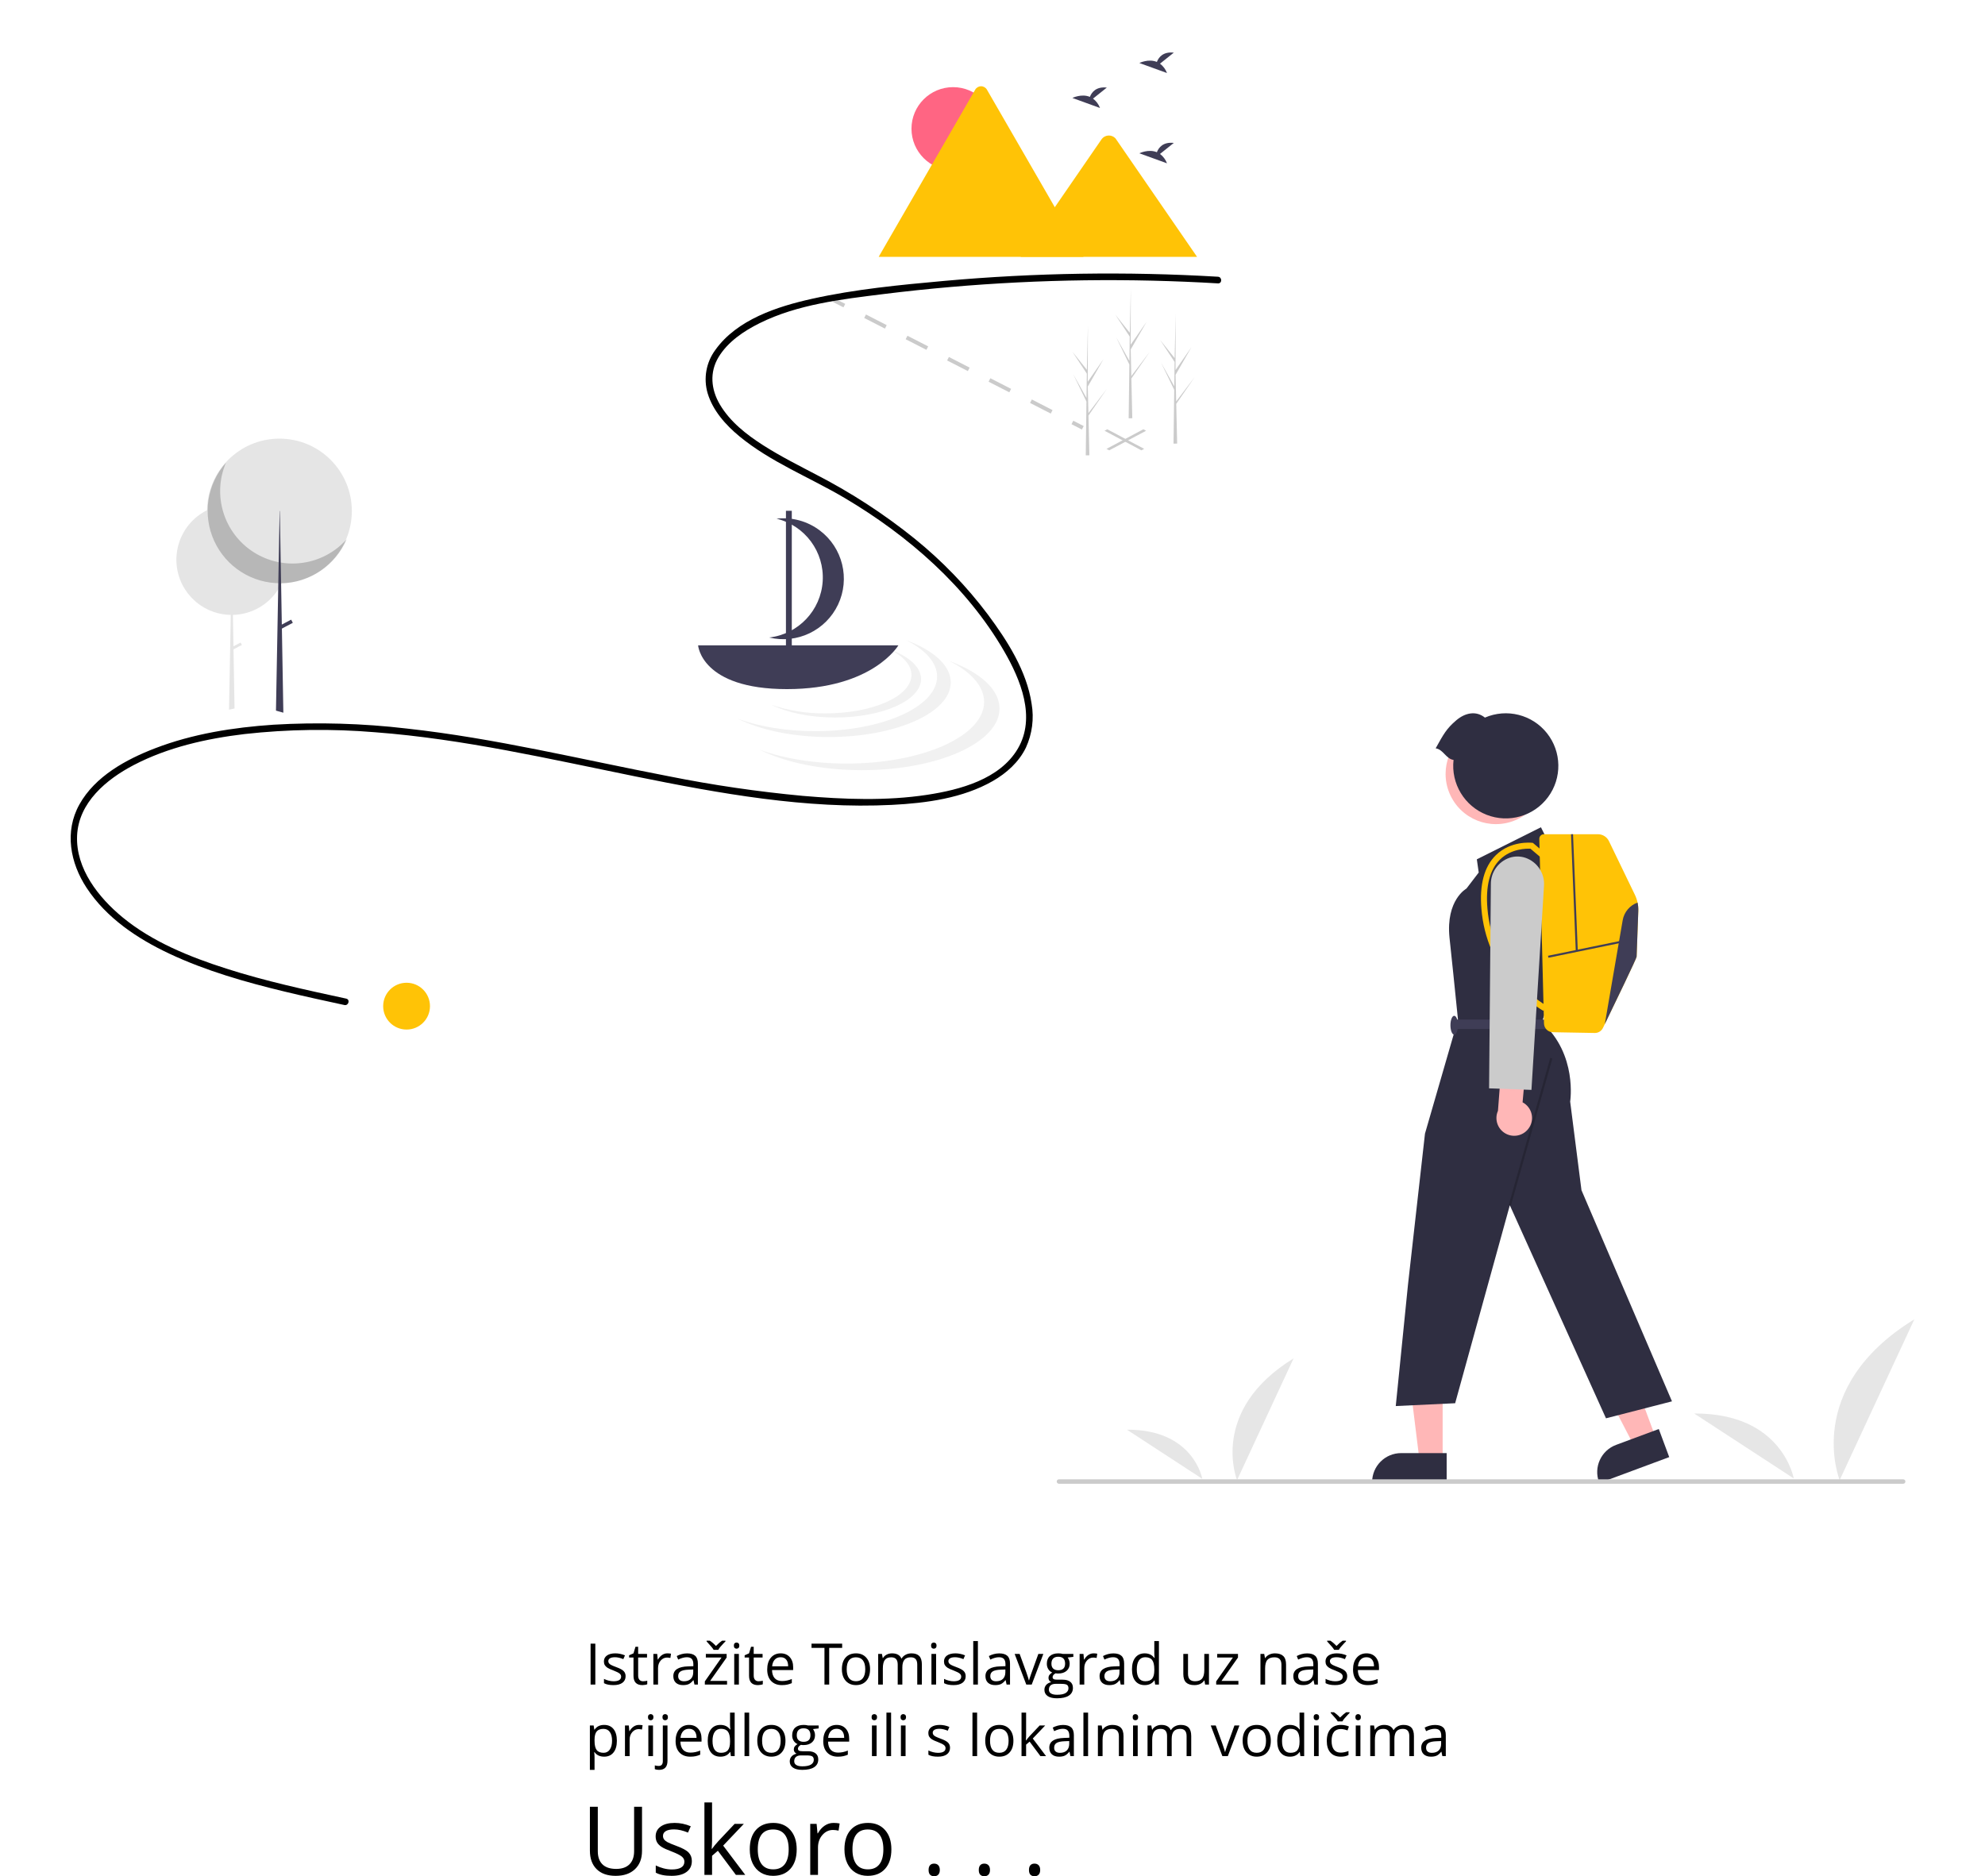
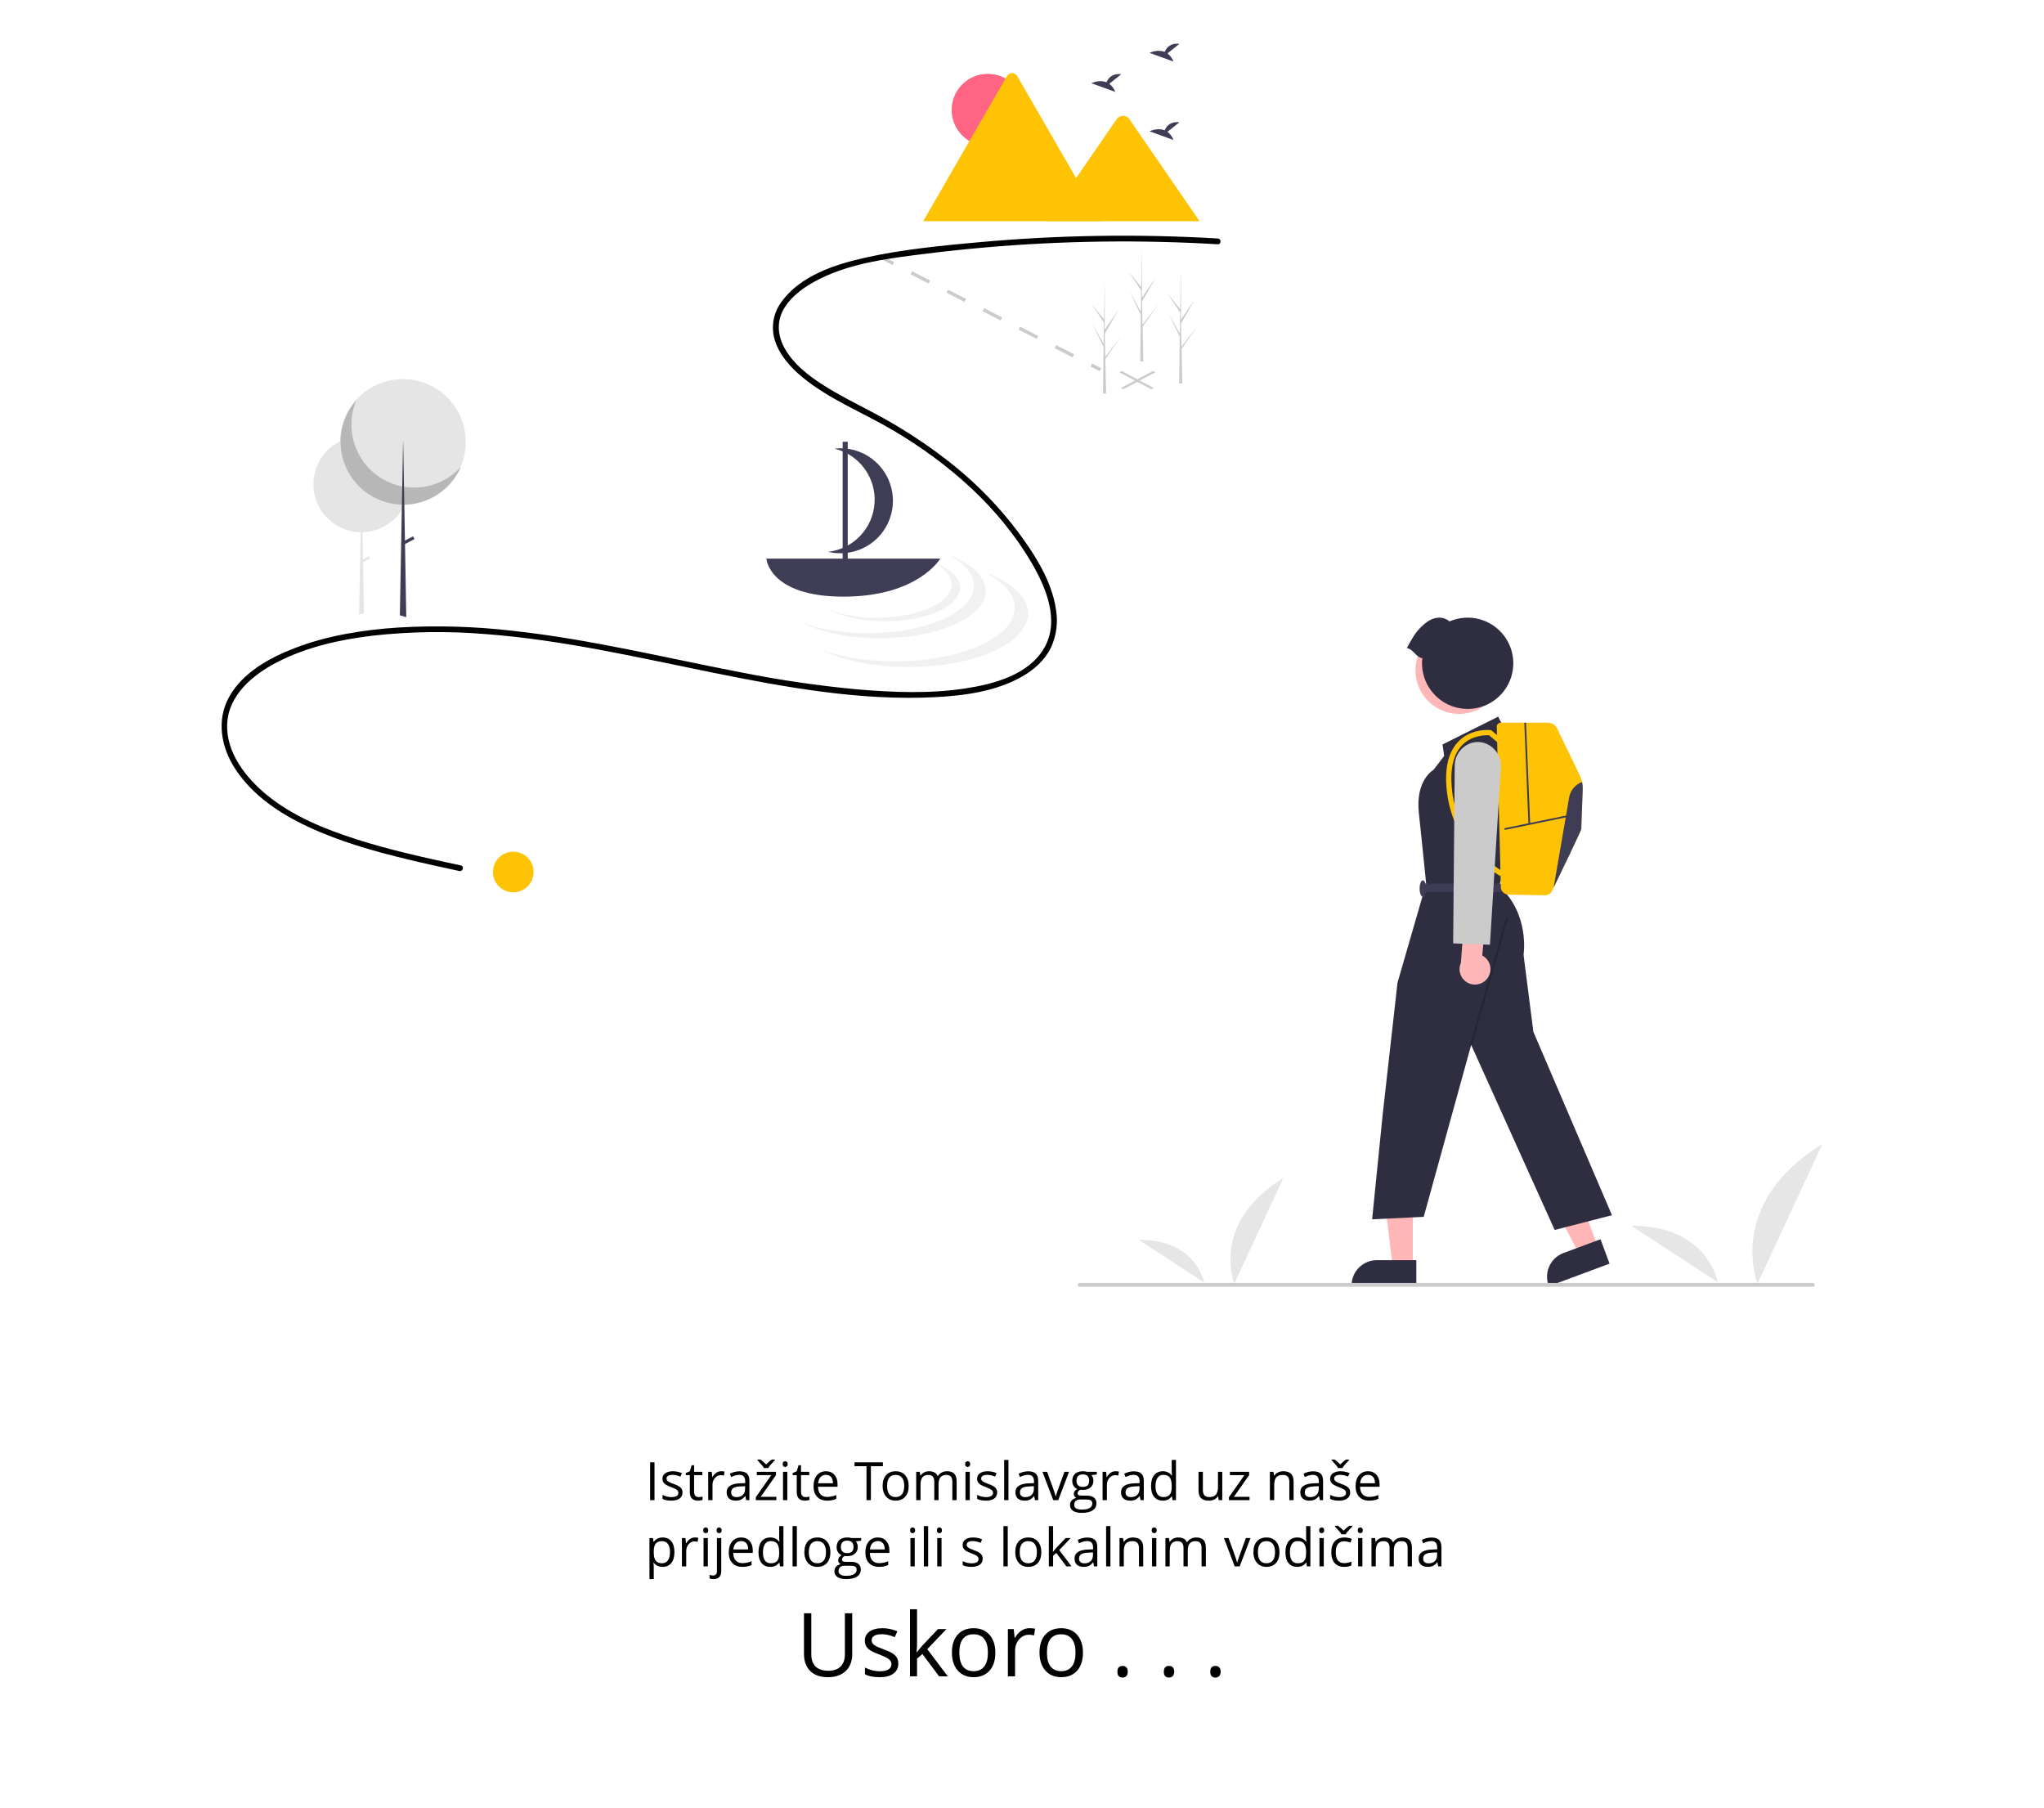
- <svg xmlns="http://www.w3.org/2000/svg" data-name="Layer 1" width="832.028" height="786.426" viewBox="0 0 832.028 786.426" version="1.1" id="svg98">
+ <svg xmlns="http://www.w3.org/2000/svg" data-name="Layer 1" width="950" height="840" viewBox="0 0 950 840" version="1.1" id="svg98">
  <defs id="defs102" />
-   <g id="g25849" transform="matrix(0.9287926,0,0,0.9287926,29.62329,22)">
-     <path id="efdf5e1f-6b90-40c1-9274-afa2b16f39be-215" data-name="Path 482" d="m 526.378,644.357 c 0,0 -12.753,-31.391 25.505,-54.934 z" fill="#e6e6e6" />
-     <path id="af7fe47f-56e6-4bb6-aa0f-d6efaf86a160-216" data-name="Path 483" d="m 510.694,643.786 c 0,0 -3.89,-22.374 -34,-22.182 z" fill="#e6e6e6" />
-     <path id="a08d42bc-6ae2-46d7-9736-aba59e52cc48-217" data-name="Path 482" d="m 798.333,644.357 c 0,0 -16.848,-41.472 33.695,-72.575 z" fill="#e6e6e6" />
-     <path id="bafd7749-4c33-42a1-9524-e744b9f16454-218" data-name="Path 483" d="m 777.612,643.602 c 0,0 -5.139,-29.559 -44.919,-29.305" fill="#e6e6e6" />
-     <polygon points="466.576,170.731 467.821,170.069 484.46,178.908 483.215,179.569 " fill="#cbcbcb" id="polygon6" transform="translate(-4.6536835e-5)" />
-     <polygon points="467.457,178.908 484.095,170.069 485.34,170.731 468.701,179.569 " fill="#cbcbcb" id="polygon8" transform="translate(-4.6536835e-5)" />
-     <rect x="56.671" y="357.561" width="1.761" height="5.282" transform="rotate(-62.86776)" fill="#cbcbcb" id="rect10" />
-     <path d="m 442.314,162.978 -9.356,-4.794 0.803,-1.567 9.356,4.794 z m -18.711,-9.588 -9.356,-4.794 0.803,-1.567 9.356,4.794 z m -18.711,-9.588 -9.356,-4.794 0.803,-1.567 9.356,4.794 z m -18.711,-9.588 -9.356,-4.794 0.803,-1.567 9.356,4.794 z m -18.711,-9.588 -9.356,-4.794 0.803,-1.567 9.356,4.794 z" fill="#cbcbcb" id="path12" />
-     <rect x="56.672" y="478.478" width="1.761" height="5.282" transform="rotate(-62.86776)" fill="#cbcbcb" id="rect14" />
-     <path d="m 97.571,228.92 q 0,0.825 -0.053,1.636 a 24.782,24.782 0 0 1 -2.322,8.997 c -0.01,0.024 -0.022,0.047 -0.033,0.069 -0.062,0.131 -0.126,0.262 -0.191,0.391 a 24.488,24.488 0 0 1 -1.319,2.327 24.903,24.903 0 0 1 -20.438,11.502 l 0.247,14.177 3.215,-1.693 0.574,1.091 -3.765,1.982 0.46,26.33 0.005,0.352 -2.486,0.553 0.005,-0.353 0.783,-42.438 a 24.854,24.854 0 0 1 -17.584,-7.651 c -0.157,-0.162 -0.312,-0.329 -0.464,-0.495 l -0.017,-0.019 a 24.956,24.956 0 0 1 -4.541,-7.027 c 0.024,0.028 0.05,0.053 0.074,0.081 a 24.934,24.934 0 0 1 11.822,-32.13 c 0.086,-0.043 0.174,-0.085 0.26,-0.128 a 24.953,24.953 0 0 1 32.328,9.814 c 0.152,0.255 0.298,0.515 0.44,0.777 a 24.798,24.798 0 0 1 3,11.852 z" fill="#e5e5e5" id="path16" />
-     <circle cx="94.215" cy="206.962" r="32.674" fill="#e5e5e5" id="circle18" />
-     <path d="M 70.09,185.138 A 32.677,32.677 0 0 0 124.535,219.719 32.677,32.677 0 1 1 70.09,185.138 Z" opacity="0.2" style="isolation:isolate" id="path20" />
-     <polygon points="95.289,258.209 95.322,260.017 95.977,297.624 95.983,297.986 92.646,297.05 92.653,296.691 93.653,242.341 93.703,239.631 93.704,239.552 93.879,230.056 94.132,216.293 94.132,216.291 94.304,206.962 94.396,206.962 94.572,217.069 94.801,230.224 94.965,239.558 94.965,239.627 94.972,240.012 94.972,240.014 " fill="#3f3d56" id="polygon22" transform="translate(-4.6536835e-5)" />
-     <rect x="-37.315" y="272.869" width="6.104" height="1.616" transform="rotate(-27.76587)" fill="#3f3d56" id="rect24" />
-     <path d="m 517.769,101.216 a 832.274,832.274 0 0 0 -123.751,1.902 c -19.832,1.793 -39.979,3.729 -59.444,8.055 -15.679,3.484 -33.875,9.374 -43.644,23.09 a 22.291,22.291 0 0 0 -3.48,19.514 c 2.329,7.819 8.124,14.328 14.294,19.426 14.203,11.733 31.825,18.561 47.565,27.882 28.74,17.02 55.043,39.96 71.926,69.101 7.429,12.823 14.496,29.874 6.224,44.004 -8.104,13.843 -26.196,18.612 -40.95,20.861 -18.493,2.819 -37.541,2.054 -56.111,0.476 a 584.648,584.648 0 0 1 -60.651,-8.883 c -39.275,-7.541 -78.192,-17.135 -118.013,-21.497 a 341.781,341.781 0 0 0 -60.17,-1.74 c -18.124,1.223 -36.404,4.089 -53.43,10.625 -13.12,5.036 -27.106,12.655 -34.193,25.362 -6.832,12.249 -4.167,26.374 3.272,37.675 8.95,13.598 22.907,22.915 37.418,29.726 16.522,7.754 34.193,12.78 51.887,17.055 8.974,2.168 17.996,4.128 27.02,6.077 1.882,0.407 2.687,-2.485 0.798,-2.893 -18.196,-3.932 -36.445,-7.877 -54.189,-13.568 -16.42,-5.267 -33.225,-12.014 -46.672,-23.074 C 12.596,381.444 2.253,368.374 2.895,353.515 3.543,338.536 16.111,328.077 28.429,321.639 c 15.395,-8.045 32.885,-11.964 50.024,-14.012 a 303.937,303.937 0 0 1 59.09,-0.804 c 39.727,3.023 78.566,12.072 117.516,19.966 37.84,7.668 76.86,14.769 115.639,12.802 15.37,-0.78 31.839,-2.982 45.41,-10.74 6.214,-3.552 11.816,-8.562 14.974,-15.081 a 33.774,33.774 0 0 0 2.581,-19.845 c -2.201,-14.77 -10.973,-28.466 -19.726,-40.23 a 194.417,194.417 0 0 0 -33.14,-34.328 261.405,261.405 0 0 0 -43.849,-28.565 c -8.238,-4.337 -16.593,-8.508 -24.445,-13.532 -7.528,-4.817 -14.953,-10.613 -19.55,-18.432 -3.976,-6.763 -4.705,-14.482 -0.564,-21.342 4.189,-6.938 11.405,-11.777 18.522,-15.313 17.146,-8.519 37.08,-10.8 55.839,-13.136 a 825.914,825.914 0 0 1 121.451,-6.055 q 14.794,0.348 29.569,1.225 c 1.929,0.113 1.922,-2.887 0,-3 z" id="path26" />
-     <path d="m 491.607,5.052 6.229,-4.982 c -4.839,-0.534 -6.828,2.105 -7.642,4.194 -3.781,-1.57 -7.896,0.488 -7.896,0.488 l 12.464,4.525 a 9.432,9.432 0 0 0 -3.155,-4.224 z" fill="#3f3d56" id="path28" />
-     <path d="m 461.375,20.825 6.229,-4.982 c -4.839,-0.534 -6.828,2.105 -7.642,4.194 -3.781,-1.57 -7.896,0.488 -7.896,0.488 l 12.464,4.525 a 9.432,9.432 0 0 0 -3.155,-4.224 z" fill="#3f3d56" id="path30" />
-     <path d="m 491.607,45.8 6.229,-4.982 c -4.839,-0.534 -6.828,2.105 -7.642,4.194 -3.781,-1.57 -7.896,0.488 -7.896,0.488 l 12.464,4.525 a 9.432,9.432 0 0 0 -3.155,-4.224 z" fill="#3f3d56" id="path32" />
-     <g id="e2dfab6d-8627-4cc0-b13e-69de57259a01" data-name="Group 27" transform="translate(-4.6536835e-5)">
+   <g id="g26159" transform="matrix(1.444134,0,0,1.444134,103,20.31892)">
+     <path id="efdf5e1f-6b90-40c1-9274-afa2b16f39be-215" data-name="Path 482" d="m 325.93,398.983 c 0,0 -7.897,-19.437 15.793,-34.015 z" fill="#e6e6e6" style="stroke-width:0.619" />
+     <path id="af7fe47f-56e6-4bb6-aa0f-d6efaf86a160-216" data-name="Path 483" d="m 316.219,398.629 c 0,0 -2.409,-13.854 -21.053,-13.735 z" fill="#e6e6e6" style="stroke-width:0.619" />
+     <path id="a08d42bc-6ae2-46d7-9736-aba59e52cc48-217" data-name="Path 482" d="m 494.324,398.983 c 0,0 -10.432,-25.679 20.864,-44.938 z" fill="#e6e6e6" style="stroke-width:0.619" />
+     <path id="bafd7749-4c33-42a1-9524-e744b9f16454-218" data-name="Path 483" d="m 481.494,398.515 c 0,0 -3.182,-18.303 -27.813,-18.146" fill="#e6e6e6" style="stroke-width:0.619" />
+     <polygon points="483.215,179.569 466.576,170.731 467.821,170.069 484.46,178.908 " fill="#cbcbcb" id="polygon6" transform="matrix(0.619195,0,0,0.619195,-2.8817354e-5,0)" />
+     <polygon points="468.701,179.569 467.457,178.908 484.095,170.069 485.34,170.731 " fill="#cbcbcb" id="polygon8" transform="matrix(0.619195,0,0,0.619195,-2.8817354e-5,0)" />
+     <rect x="35.091" y="221.4" width="1.09" height="3.27" transform="rotate(-62.86776)" fill="#cbcbcb" id="rect10" style="stroke-width:0.619" />
+     <path d="m 273.879,100.915 -5.793,-2.968 0.497,-0.97 5.793,2.968 z m -11.586,-5.937 -5.793,-2.969 0.497,-0.97 5.793,2.969 z m -11.586,-5.937 -5.793,-2.968 0.497,-0.97 5.793,2.968 z m -11.586,-5.937 -5.793,-2.968 0.497,-0.97 5.793,2.968 z m -11.586,-5.937 -5.793,-2.968 0.497,-0.97 5.793,2.968 z" fill="#cbcbcb" id="path12" style="stroke-width:0.619" />
+     <rect x="35.091" y="296.271" width="1.09" height="3.27" transform="rotate(-62.86776)" fill="#cbcbcb" id="rect14" style="stroke-width:0.619" />
+     <path d="m 60.416,141.746 q 0,0.511 -0.033,1.013 a 15.345,15.345 0 0 1 -1.438,5.571 c -0.006,0.015 -0.014,0.029 -0.02,0.043 -0.038,0.081 -0.078,0.162 -0.119,0.242 a 15.163,15.163 0 0 1 -0.817,1.441 15.42,15.42 0 0 1 -12.655,7.122 l 0.153,8.778 1.991,-1.048 0.355,0.676 -2.331,1.228 0.285,16.304 0.003,0.218 -1.539,0.343 0.003,-0.219 0.485,-26.278 a 15.389,15.389 0 0 1 -10.888,-4.737 c -0.097,-0.1 -0.193,-0.204 -0.287,-0.306 l -0.011,-0.012 a 15.453,15.453 0 0 1 -2.812,-4.351 c 0.015,0.017 0.031,0.033 0.046,0.05 a 15.439,15.439 0 0 1 7.32,-19.894 c 0.053,-0.027 0.108,-0.052 0.161,-0.079 a 15.451,15.451 0 0 1 20.017,6.077 c 0.094,0.158 0.185,0.319 0.272,0.481 a 15.355,15.355 0 0 1 1.857,7.338 z" fill="#e5e5e5" id="path16" style="stroke-width:0.619" />
+     <circle cx="58.338" cy="128.15" r="20.232" fill="#e5e5e5" id="circle18" style="stroke-width:0.619" />
+     <path d="M 43.399,114.636 A 20.233,20.233 0 0 0 77.111,136.049 20.233,20.233 0 1 1 43.399,114.636 Z" opacity="0.2" style="isolation:isolate;stroke-width:0.619" id="path20" />
+     <polygon points="94.132,216.291 94.304,206.962 94.396,206.962 94.572,217.069 94.801,230.224 94.965,239.558 94.965,239.627 94.972,240.012 94.972,240.014 95.289,258.209 95.322,260.017 95.977,297.624 95.983,297.986 92.646,297.05 92.653,296.691 93.653,242.341 93.703,239.631 93.704,239.552 93.879,230.056 94.132,216.293 " fill="#3f3d56" id="polygon22" transform="matrix(0.619195,0,0,0.619195,-2.8817354e-5,0)" />
+     <rect x="-23.105" y="168.959" width="3.78" height="1" transform="rotate(-27.76587)" fill="#3f3d56" id="rect24" style="stroke-width:0.619" />
+     <path d="m 320.6,62.673 a 515.34,515.34 0 0 0 -76.626,1.178 c -12.28,1.11 -24.755,2.309 -36.807,4.987 -9.708,2.158 -20.975,5.804 -27.024,14.297 a 13.802,13.802 0 0 0 -2.155,12.083 c 1.442,4.842 5.03,8.872 8.851,12.029 8.794,7.265 19.706,11.493 29.452,17.265 17.796,10.538 34.082,24.743 44.536,42.787 4.6,7.94 8.976,18.498 3.854,27.247 -5.018,8.571 -16.22,11.524 -25.356,12.917 -11.451,1.745 -23.245,1.272 -34.744,0.295 a 362.011,362.011 0 0 1 -37.555,-5.501 C 142.708,197.587 118.61,191.647 93.954,188.945 A 211.629,211.629 0 0 0 56.697,187.868 c -11.223,0.757 -22.541,2.532 -33.084,6.579 -8.124,3.118 -16.784,7.836 -21.172,15.704 -4.23,7.584 -2.58,16.331 2.026,23.328 5.542,8.42 14.184,14.189 23.169,18.406 10.23,4.801 21.172,7.914 32.128,10.56 5.557,1.342 11.143,2.556 16.73,3.763 1.166,0.252 1.664,-1.538 0.494,-1.791 -11.267,-2.435 -22.567,-4.877 -33.554,-8.402 -10.167,-3.261 -20.573,-7.439 -28.899,-14.288 -6.736,-5.54 -13.14,-13.633 -12.743,-22.833 0.401,-9.275 8.183,-15.751 15.81,-19.737 9.532,-4.982 20.362,-7.408 30.974,-8.676 a 188.196,188.196 0 0 1 36.589,-0.498 c 24.599,1.872 48.648,7.475 72.766,12.363 23.43,4.748 47.592,9.145 71.603,7.927 9.517,-0.483 19.715,-1.846 28.118,-6.65 3.847,-2.199 7.317,-5.301 9.272,-9.338 a 20.913,20.913 0 0 0 1.598,-12.288 c -1.363,-9.146 -6.795,-17.626 -12.214,-24.91 a 120.382,120.382 0 0 0 -20.52,-21.256 161.861,161.861 0 0 0 -27.151,-17.687 c -5.101,-2.686 -10.275,-5.268 -15.136,-8.379 -4.661,-2.983 -9.259,-6.571 -12.105,-11.413 -2.462,-4.188 -2.913,-8.967 -0.349,-13.215 2.594,-4.296 7.062,-7.292 11.468,-9.481 10.617,-5.275 22.96,-6.687 34.575,-8.134 a 511.402,511.402 0 0 1 75.202,-3.75 q 9.161,0.215 18.309,0.758 c 1.194,0.07 1.19,-1.788 0,-1.858 z" id="path26" style="stroke-width:0.619" />
+     <path d="m 304.401,3.128 3.857,-3.085 c -2.997,-0.331 -4.228,1.304 -4.732,2.597 -2.341,-0.972 -4.889,0.302 -4.889,0.302 l 7.718,2.802 a 5.84,5.84 0 0 0 -1.954,-2.616 z" fill="#3f3d56" id="path28" style="stroke-width:0.619" />
+     <path d="m 285.681,12.895 3.857,-3.085 c -2.997,-0.331 -4.228,1.304 -4.732,2.597 -2.341,-0.972 -4.889,0.302 -4.889,0.302 l 7.718,2.802 a 5.84,5.84 0 0 0 -1.954,-2.616 z" fill="#3f3d56" id="path30" style="stroke-width:0.619" />
+     <path d="m 304.401,28.359 3.857,-3.085 c -2.997,-0.331 -4.228,1.304 -4.732,2.597 -2.341,-0.972 -4.889,0.302 -4.889,0.302 l 7.718,2.802 a 5.84,5.84 0 0 0 -1.954,-2.616 z" fill="#3f3d56" id="path32" style="stroke-width:0.619" />
+     <g id="e2dfab6d-8627-4cc0-b13e-69de57259a01" data-name="Group 27" transform="matrix(0.619195,0,0,0.619195,-2.8817354e-5,0)">
      <circle id="bedd3b2f-f695-46eb-9812-80ad4d1341b6" data-name="Ellipse 7" cx="398.219" cy="34.413" r="18.768" fill="#ff6583" />
      <path id="efdddea5-7f44-48b8-bec9-83339a7f085f-219" data-name="Path 63" d="m 641.059,219.247 h -92.073 a 1.885,1.885 0 0 1 -0.344,-0.027 l 43.547,-75.424 a 3.048,3.048 0 0 1 5.307,0 l 29.224,50.614 1.4,2.422 z" transform="translate(-183.9858,-127)" fill="#ffc306" />
      <path id="f8d22fd6-a75d-4da9-80c1-fba8d7f50740-220" data-name="Path 65" d="m 692.321,219.248 h -79.634 l 15.431,-22.414 1.11,-1.615 20.108,-29.21 a 4.069,4.069 0 0 1 6.044,-0.361 3.638,3.638 0 0 1 0.29,0.361 z" transform="translate(-183.9858,-127)" fill="#ffc306" />
    </g>
-     <path d="m 376.975,265.235 c 8.727,4.362 14.04,10.123 14.04,16.442 0,13.612 -24.631,24.647 -55.015,24.647 -13.21,0 -25.329,-2.088 -34.813,-5.564 10.073,5.035 24.695,8.205 40.975,8.205 30.384,0 55.015,-11.035 55.015,-24.647 0,-7.694 -7.873,-14.563 -20.202,-19.083 z" fill="#f1f1f1" id="path38" />
-     <path d="m 396.387,274.585 c 9.848,4.922 15.843,11.423 15.843,18.553 0,15.36 -27.793,27.811 -62.078,27.811 -14.906,0 -28.581,-2.356 -39.282,-6.278 11.366,5.681 27.865,9.258 46.235,9.258 34.284,0 62.078,-12.451 62.078,-27.811 -3e-5,-8.682 -8.883,-16.432 -22.796,-21.532 z" fill="#f1f1f1" id="path40" />
-     <path d="m 369.545,269.353 c 6.149,3.073 9.892,7.132 9.892,11.584 0,9.59 -17.353,17.364 -38.759,17.364 a 72.801,72.801 0 0 1 -24.527,-3.92 c 7.097,3.547 17.398,5.781 28.868,5.781 21.406,0 38.76,-7.774 38.76,-17.364 0,-5.421 -5.547,-10.26 -14.233,-13.444 z" fill="#f1f1f1" id="path42" />
-     <path d="m 283.155,267.593 c 0,0 1.351,19.749 40.082,19.749 38.731,0 50.294,-19.749 50.294,-19.749 z" fill="#3f3d56" id="path44" />
-     <path d="m 338.129,215.777 a 27.187,27.187 0 0 0 -19.584,-5.357 27.282,27.282 0 0 1 -3.304,53.629 27.288,27.288 0 0 0 22.888,-48.272 z" fill="#3f3d56" id="path46" />
-     <rect x="322.796" y="206.856" width="2.641" height="62.858" fill="#3f3d56" id="rect48" />
-     <path d="m 498.984,160.153 -0.014,-0.024 -0.036,-1.535 8.273,-12.011 -8.263,10.862 -0.03,0.325 -0.283,-12.277 7.146,-12.453 -7.166,10.296 0.075,-25.435 -4.3e-4,-0.085 -0.002,0.083 -0.474,20.046 -6.512,-8.143 6.491,9.87 -0.142,10.982 -5.993,-10.718 5.971,12.332 -0.08,6.106 -0.219,16.917 -0.016,1.264 q 0.828,0.006 1.639,-0.028 l -0.375,-16.249 z" fill="#cbcbcb" id="path50" />
-     <path d="m 459.373,165.434 -0.014,-0.024 -0.036,-1.535 8.273,-12.011 -8.263,10.862 -0.03,0.325 -0.283,-12.277 7.146,-12.453 -7.166,10.296 0.075,-25.435 -4.3e-4,-0.085 -0.002,0.083 -0.474,20.046 -6.512,-8.143 6.491,9.87 -0.142,10.982 -5.993,-10.718 5.971,12.332 -0.08,6.106 -0.219,16.917 -0.016,1.264 q 0.828,0.006 1.639,-0.028 l -0.375,-16.249 z" fill="#cbcbcb" id="path52" />
-     <path d="m 478.738,148.71 -0.014,-0.024 -0.036,-1.535 8.273,-12.011 -8.263,10.862 -0.03,0.325 -0.283,-12.277 7.146,-12.453 -7.166,10.296 0.075,-25.435 -4.3e-4,-0.085 -0.002,0.083 -0.474,20.046 -6.512,-8.143 6.491,9.87 -0.142,10.982 -5.993,-10.718 5.971,12.332 -0.08,6.106 -0.219,16.917 -0.016,1.264 q 0.828,0.006 1.639,-0.028 l -0.375,-16.249 z" fill="#cbcbcb" id="path54" />
-     <circle cx="151.59" cy="430.437" r="10.563" fill="#ffc306" id="circle56" />
-     <polygon points="705.62,629.052 686.952,593.062 701.385,587.7 715.399,625.419 " fill="#ffb7b7" id="polygon58" transform="translate(-4.6536835e-5)" />
-     <path d="m 721.415,633.971 -31.532,11.715 -0.148,-0.399 a 13.093,13.093 0 0 1 7.713,-16.833 l 7.8e-4,-2.9e-4 19.258,-7.155 z" fill="#2f2e41" id="path60" />
-     <polygon points="608.73,635.573 603.767,595.335 619.164,595.336 619.162,635.574 " fill="#ffb7b7" id="polygon62" transform="translate(-4.6536835e-5)" />
-     <path d="m 620.972,645.686 -33.638,-10e-4 v -0.425 A 13.093,13.093 0 0 1 600.427,632.167 h 8.4e-4 l 20.545,8.3e-4 z" fill="#2f2e41" id="path64" />
-     <path d="m 666.924,356.505 -3.404,-6.807 -28.931,14.466 0.851,5.956 -5.531,7.233 c 0,0 -9.36,5.106 -7.658,22.124 l 1.702,16.168 2.127,20.848 -14.891,51.481 -7.658,68.074 -5.531,54.884 26.804,-1.276 24.677,-89.347 43.397,96.154 29.782,-7.658 -40.844,-95.303 -5.106,-39.993 c 0,0 3.404,-21.273 -12.764,-35.739 l 2.553,-7.658 v -9.437 l 8.509,-45.022 z" fill="#2f2e41" id="path66" />
-     <rect x="-324.461" y="765.834" width="68.961" height="1" transform="rotate(-74.24881)" opacity="0.2" id="rect68" />
-     <rect x="624.378" y="436.491" width="41.695" height="4.255" fill="#3f3d56" id="rect70" />
-     <ellipse cx="624.378" cy="439.044" rx="1.702" ry="4.255" fill="#3f3d56" id="ellipse72" />
-     <circle cx="408.185" cy="594.205" r="22.682" transform="rotate(-28.66322)" fill="#ffb7b7" id="circle74" />
-     <path d="m 624.081,319.3 a 23.724,23.724 0 1 0 14.157,-19.1 c -3.963,-3.196 -8.876,-2.205 -12.87,1.167 -4.517,3.814 -5.857,6.433 -9.36,12.705 3.444,0.484 4.628,4.744 8.073,5.228 z" fill="#2f2e41" id="path80" />
-     <path d="m 707.455,387.511 c -0.254,6.722 -0.757,19.953 -0.757,20.628 0,0.712 -10.031,21.48 -14.364,30.419 v 0.005 c -0.308,0.63 -0.585,1.201 -0.83,1.704 a 4.029,4.029 0 0 1 -3.703,2.275 l -18.937,-0.34 a 4.036,4.036 0 0 1 -3.966,-3.934 l -2.112,-83.315 a 2.06,2.06 0 0 1 2.058,-2.112 h 24.422 a 5.491,5.491 0 0 1 4.941,3.1 l 11.721,24.25 a 15.499,15.499 0 0 1 1.528,7.32 z" fill="#ffc306" id="path82" />
-     <path d="M 664.569,432.551 A 54.232,54.232 0 0 1 651.629,421.615 60.008,60.008 0 0 1 636.674,386.727 c -0.963,-11.072 1.234,-19.303 6.53,-24.463 6.732,-6.559 15.894,-5.606 16.281,-5.562 l 0.41,0.046 6.208,5.253 -1.757,2.076 -5.554,-4.7 c -1.7,-0.085 -8.641,-0.103 -13.712,4.856 -4.667,4.565 -6.584,12.054 -5.696,22.258 a 57.308,57.308 0 0 0 14.208,33.237 52.657,52.657 0 0 0 12.29,10.44 z" fill="#ffc306" id="path84" />
-     <rect x="571.066" y="533.492" width="33.78" height="0.906" transform="rotate(-11.60623)" fill="#3f3d56" id="rect86" />
-     <rect x="662.139" y="380.181" width="0.907" height="52.695" transform="rotate(-2.33745)" fill="#3f3d56" id="rect88" />
-     <path d="m 707.455,387.511 c -0.254,6.722 -0.757,19.953 -0.757,20.628 0,0.712 -10.031,21.48 -14.364,30.419 l 8.077,-46.899 a 10.338,10.338 0 0 1 6.713,-7.973 15.215,15.215 0 0 1 0.331,3.826 z" fill="#3f3d56" id="path90" />
-     <path d="m 657.829,485.8 a 7.979,7.979 0 0 0 -2.595,-11.957 l 1.642,-18.16 -10.792,-3.689 -1.958,25.677 a 8.022,8.022 0 0 0 13.704,8.128 z" fill="#ffb7b7" id="path92" />
-     <path d="m 659.239,468.228 -19.123,-0.693 0.809,-92.222 a 12.449,12.449 0 0 1 8.433,-11.848 11.309,11.309 0 0 1 7.113,-0.006 12.45,12.45 0 0 1 8.422,12.742 z" fill="#cbcbcb" id="path94" />
-     <path d="M 827.001,646 H 446.001 a 1,1 0 0 1 0,-2 H 827.001 a 1,1 0 0 1 0,2 z" fill="#cbcbcb" id="path96" />
+     <path d="m 233.421,164.232 c 5.404,2.701 8.694,6.268 8.694,10.181 0,8.428 -15.252,15.261 -34.065,15.261 -8.18,0 -15.684,-1.293 -21.556,-3.445 6.237,3.117 15.291,5.08 25.371,5.08 18.813,0 34.065,-6.833 34.065,-15.261 0,-4.764 -4.875,-9.017 -12.509,-11.816 z" fill="#f1f1f1" id="path38" style="stroke-width:0.619" />
+     <path d="m 245.441,170.022 c 6.098,3.048 9.81,7.073 9.81,11.488 0,9.511 -17.21,17.22 -38.438,17.22 -9.23,0 -17.697,-1.459 -24.323,-3.888 7.038,3.518 17.254,5.733 28.628,5.733 21.229,0 38.438,-7.71 38.438,-17.22 -3e-5,-5.376 -5.501,-10.175 -14.115,-13.333 z" fill="#f1f1f1" id="path40" style="stroke-width:0.619" />
+     <path d="m 228.821,166.782 c 3.807,1.903 6.125,4.416 6.125,7.173 0,5.938 -10.745,10.752 -24,10.752 a 45.078,45.078 0 0 1 -15.187,-2.427 c 4.394,2.196 10.773,3.579 17.875,3.579 13.255,0 24,-4.814 24,-10.752 0,-3.356 -3.434,-6.353 -8.813,-8.325 z" fill="#f1f1f1" id="path42" style="stroke-width:0.619" />
+     <path d="m 175.328,165.692 c 0,0 0.837,12.228 24.818,12.228 23.982,0 31.142,-12.228 31.142,-12.228 z" fill="#3f3d56" id="path44" style="stroke-width:0.619" />
+     <path d="m 209.368,133.608 a 16.834,16.834 0 0 0 -12.126,-3.317 16.893,16.893 0 0 1 -2.046,33.207 16.897,16.897 0 0 0 14.172,-29.89 z" fill="#3f3d56" id="path46" style="stroke-width:0.619" />
+     <rect x="199.874" y="128.084" width="1.635" height="38.921" fill="#3f3d56" id="rect48" style="stroke-width:0.619" />
+     <path d="m 308.968,99.166 -0.009,-0.015 -0.022,-0.951 5.123,-7.437 -5.116,6.726 -0.018,0.201 -0.175,-7.602 4.424,-7.711 -4.437,6.375 0.046,-15.749 -2.7e-4,-0.052 -0.001,0.052 -0.294,12.412 -4.032,-5.042 4.019,6.111 -0.088,6.8 -3.711,-6.636 3.697,7.636 -0.049,3.781 -0.135,10.475 -0.009,0.783 q 0.513,0.004 1.015,-0.017 l -0.232,-10.062 z" fill="#cbcbcb" id="path50" style="stroke-width:0.619" />
+     <path d="m 284.441,102.436 -0.009,-0.015 -0.022,-0.951 5.123,-7.437 -5.116,6.726 -0.018,0.201 -0.175,-7.602 4.424,-7.711 -4.437,6.375 0.046,-15.749 -2.7e-4,-0.052 -10e-4,0.052 -0.294,12.412 -4.032,-5.042 4.019,6.111 -0.088,6.8 -3.711,-6.636 3.697,7.636 -0.049,3.781 -0.135,10.475 -0.009,0.783 q 0.513,0.004 1.015,-0.017 l -0.232,-10.062 z" fill="#cbcbcb" id="path52" style="stroke-width:0.619" />
+     <path d="m 296.432,92.08 -0.009,-0.015 -0.022,-0.951 5.123,-7.437 -5.116,6.726 -0.018,0.201 -0.175,-7.602 4.424,-7.711 -4.437,6.375 0.046,-15.749 -2.6e-4,-0.052 -10e-4,0.052 -0.294,12.412 -4.032,-5.042 4.019,6.111 -0.088,6.8 -3.711,-6.636 3.697,7.636 -0.049,3.781 -0.135,10.475 -0.009,0.783 q 0.513,0.004 1.015,-0.017 l -0.232,-10.062 z" fill="#cbcbcb" id="path54" style="stroke-width:0.619" />
+     <circle cx="93.864" cy="266.525" r="6.54" fill="#ffc306" id="circle56" style="stroke-width:0.619" />
+     <polygon points="715.399,625.419 705.62,629.052 686.952,593.062 701.385,587.7 " fill="#ffb7b7" id="polygon58" transform="matrix(0.619195,0,0,0.619195,-2.8817354e-5,0)" />
+     <path d="m 446.696,392.552 -19.524,7.254 -0.092,-0.247 a 8.107,8.107 0 0 1 4.776,-10.423 l 4.8e-4,-1.8e-4 11.925,-4.43 z" fill="#2f2e41" id="path60" style="stroke-width:0.619" />
+     <polygon points="619.162,635.574 608.73,635.573 603.767,595.335 619.164,595.336 " fill="#ffb7b7" id="polygon62" transform="matrix(0.619195,0,0,0.619195,-2.8817354e-5,0)" />
+     <path d="m 384.503,399.806 -20.828,-6.1e-4 v -0.263 a 8.107,8.107 0 0 1 8.107,-8.107 h 5.2e-4 l 12.721,5.1e-4 z" fill="#2f2e41" id="path64" style="stroke-width:0.619" />
+     <path d="m 412.956,220.746 -2.108,-4.215 -17.914,8.957 0.527,3.688 -3.425,4.479 c 0,0 -5.796,3.161 -4.742,13.699 l 1.054,10.011 1.317,12.909 -9.22,31.877 -4.742,42.151 -3.425,33.984 16.597,-0.79 15.28,-55.323 26.871,59.538 18.441,-4.742 -25.291,-59.011 -3.161,-24.764 c 0,0 2.108,-13.172 -7.903,-22.129 l 1.581,-4.742 v -5.843 l 5.269,-27.877 z" fill="#2f2e41" id="path66" style="stroke-width:0.619" />
+     <rect x="-200.905" y="474.201" width="42.7" height="0.619" transform="rotate(-74.24881)" opacity="0.2" id="rect68" style="stroke-width:0.619" />
+     <rect x="386.612" y="270.273" width="25.817" height="2.634" fill="#3f3d56" id="rect70" style="stroke-width:0.619" />
+     <ellipse cx="386.612" cy="271.854" rx="1.054" ry="2.634" fill="#3f3d56" id="ellipse72" style="stroke-width:0.619" />
+     <circle cx="252.746" cy="367.929" r="14.044" transform="rotate(-28.66322)" fill="#ffb7b7" id="circle74" style="stroke-width:0.619" />
+     <path d="m 386.428,197.709 a 14.69,14.69 0 1 0 8.766,-11.826 c -2.454,-1.979 -5.496,-1.365 -7.969,0.723 -2.797,2.361 -3.627,3.983 -5.796,7.867 2.133,0.3 2.866,2.937 4.998,3.237 z" fill="#2f2e41" id="path80" style="stroke-width:0.619" />
+     <path d="m 438.053,239.945 c -0.157,4.162 -0.469,12.355 -0.469,12.773 0,0.441 -6.211,13.3 -8.894,18.835 v 0.003 c -0.191,0.39 -0.362,0.744 -0.514,1.055 a 2.494,2.494 0 0 1 -2.293,1.409 l -11.726,-0.211 a 2.499,2.499 0 0 1 -2.456,-2.436 l -1.308,-51.588 a 1.275,1.275 0 0 1 1.274,-1.308 h 15.122 a 3.4,3.4 0 0 1 3.059,1.92 l 7.258,15.015 a 9.597,9.597 0 0 1 0.946,4.533 z" fill="#ffc306" id="path82" style="stroke-width:0.619" />
+     <path d="m 411.498,267.833 a 33.58,33.58 0 0 1 -8.012,-6.771 37.157,37.157 0 0 1 -9.26,-21.603 c -0.596,-6.856 0.764,-11.952 4.043,-15.147 4.168,-4.061 9.842,-3.471 10.081,-3.444 l 0.254,0.029 3.844,3.252 -1.088,1.285 -3.439,-2.91 c -1.053,-0.053 -5.351,-0.064 -8.49,3.007 -2.89,2.827 -4.077,7.464 -3.527,13.782 a 35.485,35.485 0 0 0 8.797,20.58 32.605,32.605 0 0 0 7.61,6.465 z" fill="#ffc306" id="path84" style="stroke-width:0.619" />
+     <rect x="353.601" y="330.335" width="20.916" height="0.561" transform="rotate(-11.60623)" fill="#3f3d56" id="rect86" style="stroke-width:0.619" />
+     <rect x="409.993" y="235.406" width="0.561" height="32.628" transform="rotate(-2.33745)" fill="#3f3d56" id="rect88" style="stroke-width:0.619" />
+     <path d="m 438.053,239.945 c -0.157,4.162 -0.469,12.355 -0.469,12.773 0,0.441 -6.211,13.3 -8.894,18.835 l 5.001,-29.04 a 6.401,6.401 0 0 1 4.157,-4.937 9.421,9.421 0 0 1 0.205,2.369 z" fill="#3f3d56" id="path90" style="stroke-width:0.619" />
+     <path d="m 407.325,300.805 a 4.941,4.941 0 0 0 -1.607,-7.403 l 1.016,-11.244 -6.682,-2.284 -1.212,15.899 a 4.967,4.967 0 0 0 8.485,5.033 z" fill="#ffb7b7" id="path92" style="stroke-width:0.619" />
+     <path d="m 408.198,289.924 -11.841,-0.429 0.501,-57.104 a 7.708,7.708 0 0 1 5.222,-7.337 7.003,7.003 0 0 1 4.404,-0.004 7.709,7.709 0 0 1 5.215,7.89 z" fill="#cbcbcb" id="path94" style="stroke-width:0.619" />
+     <path d="M 512.075,400 H 276.161 a 0.619,0.619 0 0 1 0,-1.238 h 235.913 a 0.619,0.619 0 0 1 0,1.238 z" fill="#cbcbcb" id="path96" style="stroke-width:0.619" />
  </g>
-   <text xml:space="preserve" style="font-style:normal;font-variant:normal;font-weight:normal;font-stretch:normal;font-size:40px;line-height:1.25;font-family:'Open Sans';-inkscape-font-specification:'Open Sans, @wght=600';font-variant-ligatures:none;font-variant-caps:normal;font-variant-numeric:normal;font-variant-east-asian:normal;font-variation-settings:'wght' 600;stroke-width:2.702" x="243.622" y="735.977" id="text2027">
-     <tspan id="tspan2025" x="243.622" y="735.977" style="font-style:normal;font-variant:normal;font-weight:normal;font-stretch:normal;font-size:40px;font-family:'Open Sans';-inkscape-font-specification:'Open Sans, @wght=600';font-variant-ligatures:none;font-variant-caps:normal;font-variant-numeric:normal;font-variant-east-asian:normal;font-variation-settings:'wght' 600;stroke-width:2.702" />
-     <tspan x="243.622" y="785.977" style="font-style:normal;font-variant:normal;font-weight:normal;font-stretch:normal;font-size:40px;font-family:'Open Sans';-inkscape-font-specification:'Open Sans, @wght=600';font-variant-ligatures:none;font-variant-caps:normal;font-variant-numeric:normal;font-variant-east-asian:normal;font-variation-settings:'wght' 600;stroke-width:2.702" id="tspan6412">Uskoro . . . </tspan>
+   <text xml:space="preserve" style="font-style:normal;font-variant:normal;font-weight:normal;font-stretch:normal;font-size:41.038px;line-height:1.25;font-family:'Open Sans';-inkscape-font-specification:'Open Sans, @wght=600';font-variant-ligatures:none;font-variant-caps:normal;font-variant-numeric:normal;font-variant-east-asian:normal;font-variation-settings:'wght' 600;stroke-width:2.772" x="369.951" y="727.692" id="text2027">
+     <tspan id="tspan2025" x="369.951" y="727.692" style="font-style:normal;font-variant:normal;font-weight:normal;font-stretch:normal;font-size:41.038px;font-family:'Open Sans';-inkscape-font-specification:'Open Sans, @wght=600';font-variant-ligatures:none;font-variant-caps:normal;font-variant-numeric:normal;font-variant-east-asian:normal;font-variation-settings:'wght' 600;stroke-width:2.772" />
+     <tspan x="369.951" y="778.989" style="font-style:normal;font-variant:normal;font-weight:normal;font-stretch:normal;font-size:41.038px;font-family:'Open Sans';-inkscape-font-specification:'Open Sans, @wght=600';font-variant-ligatures:none;font-variant-caps:normal;font-variant-numeric:normal;font-variant-east-asian:normal;font-variation-settings:'wght' 600;stroke-width:2.772" id="tspan6412">Uskoro . . . </tspan>
  </text>
-   <text xml:space="preserve" style="font-size:24px;line-height:1.25;font-family:'Open Sans';-inkscape-font-specification:'Open Sans, @wght=700';font-variant-ligatures:none;font-variation-settings:'wght' 700" x="245.19" y="706.174" id="text6922">
-     <tspan id="tspan6920" x="245.19" y="706.174" style="font-style:normal;font-variant:normal;font-weight:normal;font-stretch:normal;font-size:24px;font-family:'Open Sans';-inkscape-font-specification:'Open Sans, @wght=300';font-variant-ligatures:none;font-variant-caps:normal;font-variant-numeric:normal;font-variant-east-asian:normal;font-variation-settings:'wght' 300">Istražite Tomislavgrad uz naše</tspan>
-     <tspan x="245.19" y="736.174" id="tspan7808" style="font-style:normal;font-variant:normal;font-weight:normal;font-stretch:normal;font-size:24px;font-family:'Open Sans';-inkscape-font-specification:'Open Sans, @wght=300';font-variant-ligatures:none;font-variant-caps:normal;font-variant-numeric:normal;font-variant-east-asian:normal;font-variation-settings:'wght' 300">prijedloge ili s lokalnim vodičima</tspan>
+   <text xml:space="preserve" style="font-size:24.623px;line-height:1.25;font-family:'Open Sans';-inkscape-font-specification:'Open Sans, @wght=700';font-variant-ligatures:none;font-variation-settings:'wght' 700;stroke-width:1.026" x="299.744" y="697.116" id="text6922">
+     <tspan id="tspan6920" x="299.744" y="697.116" style="font-style:normal;font-variant:normal;font-weight:normal;font-stretch:normal;font-size:24.623px;font-family:'Open Sans';-inkscape-font-specification:'Open Sans, @wght=300';font-variant-ligatures:none;font-variant-caps:normal;font-variant-numeric:normal;font-variant-east-asian:normal;font-variation-settings:'wght' 300;stroke-width:1.026">Istražite Tomislavgrad uz naše</tspan>
+     <tspan x="299.744" y="727.894" id="tspan7808" style="font-style:normal;font-variant:normal;font-weight:normal;font-stretch:normal;font-size:24.623px;font-family:'Open Sans';-inkscape-font-specification:'Open Sans, @wght=300';font-variant-ligatures:none;font-variant-caps:normal;font-variant-numeric:normal;font-variant-east-asian:normal;font-variation-settings:'wght' 300;stroke-width:1.026">prijedloge ili s lokalnim vodičima</tspan>
  </text>
</svg>
